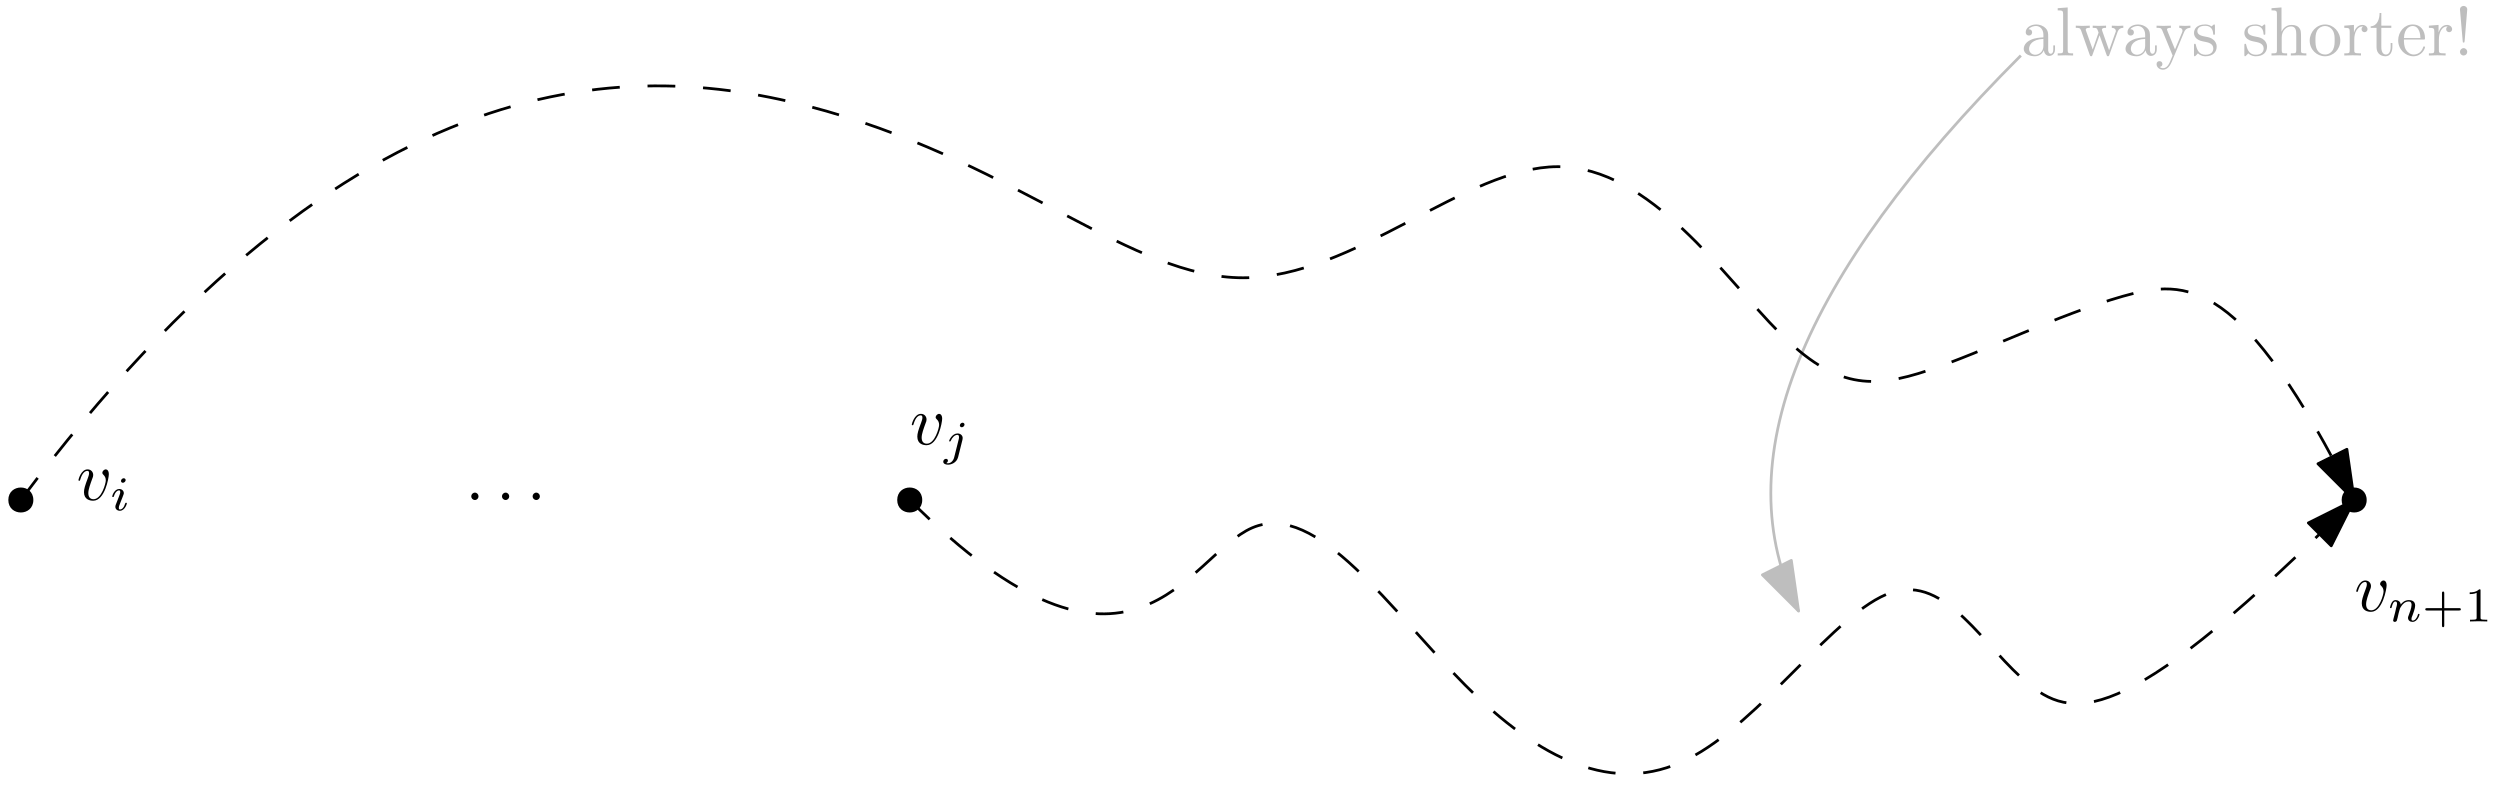
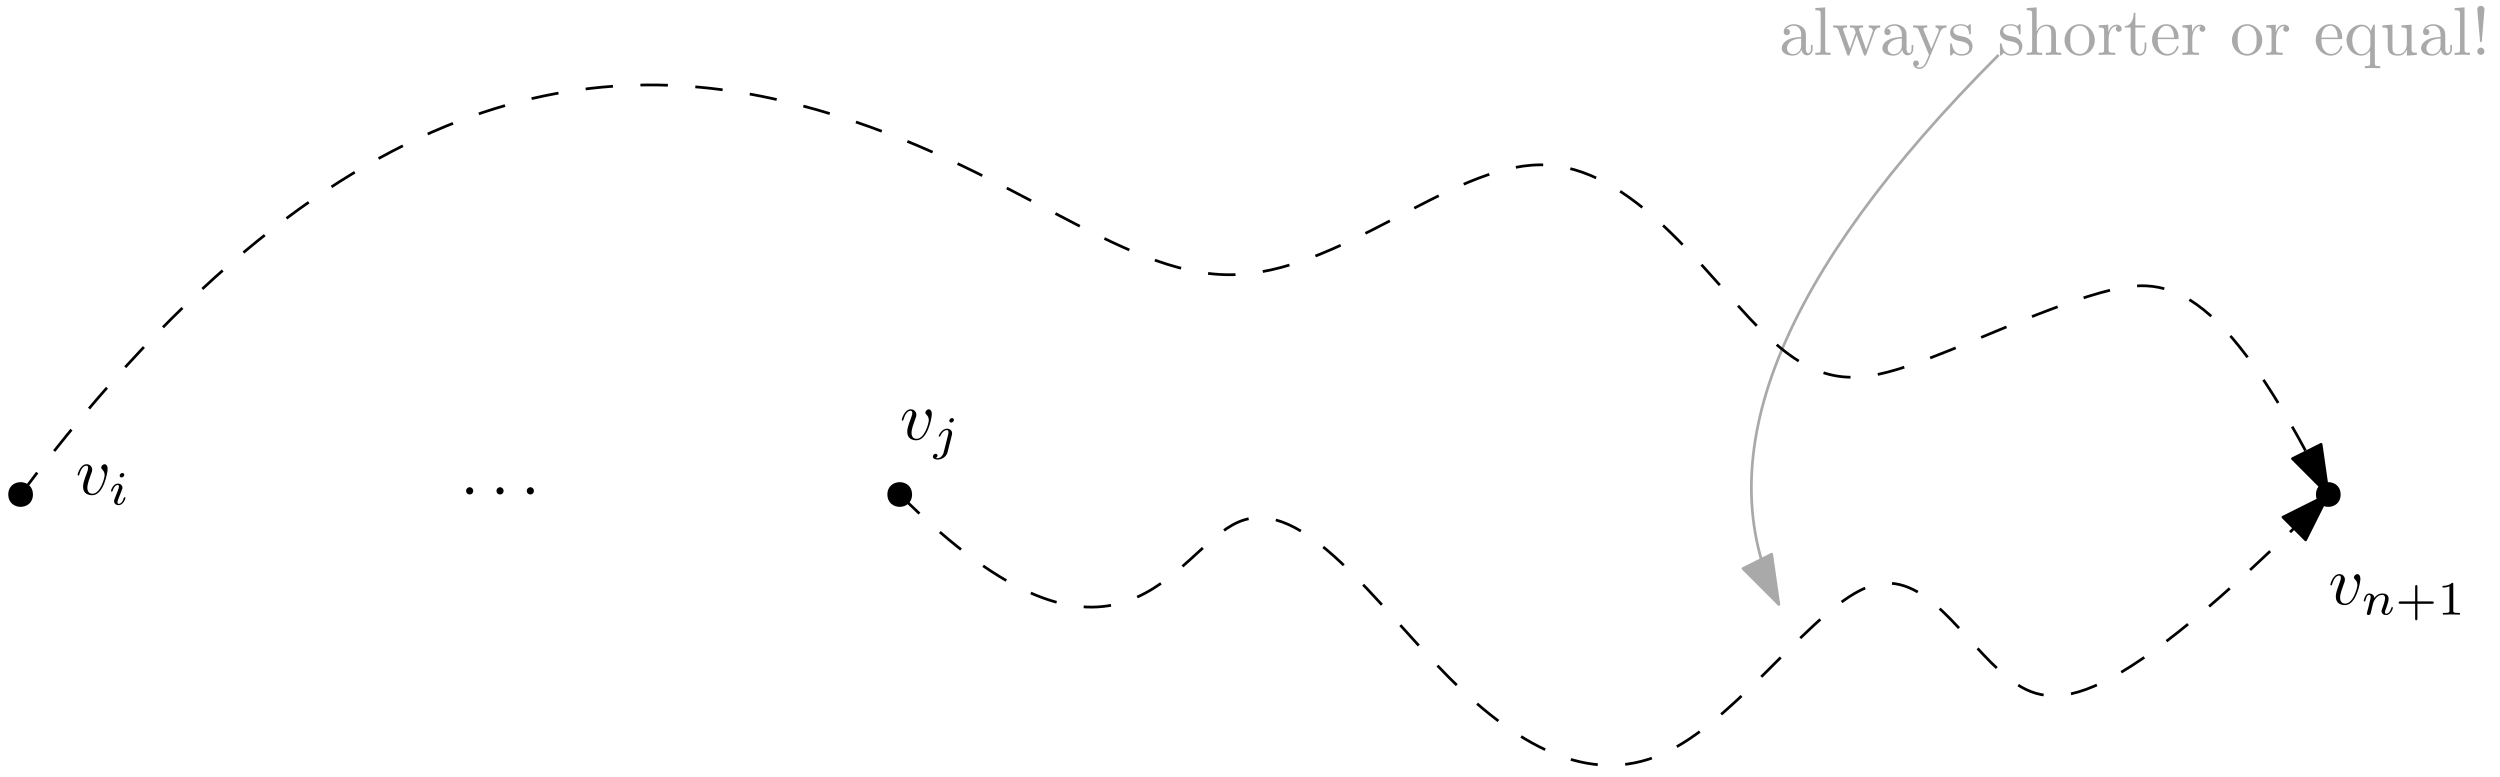
- <svg xmlns="http://www.w3.org/2000/svg" xmlns:xlink="http://www.w3.org/1999/xlink" width="360pt" height="113pt" viewBox="0 0 360 113" version="1.1">
+ <svg xmlns="http://www.w3.org/2000/svg" xmlns:xlink="http://www.w3.org/1999/xlink" width="364pt" height="113pt" viewBox="0 0 364 113" version="1.1">
  <defs>
    <g>
      <symbol overflow="visible" id="glyph0-0">
        <path style="stroke:none;" d="" />
      </symbol>
      <symbol overflow="visible" id="glyph0-1">
        <path style="stroke:none;" d="M 4.672 -3.703 C 4.672 -4.25 4.406 -4.406 4.234 -4.406 C 3.984 -4.406 3.734 -4.141 3.734 -3.922 C 3.734 -3.797 3.781 -3.734 3.891 -3.625 C 4.109 -3.422 4.234 -3.172 4.234 -2.812 C 4.234 -2.391 3.625 -0.109 2.469 -0.109 C 1.953 -0.109 1.719 -0.453 1.719 -0.984 C 1.719 -1.531 2 -2.266 2.297 -3.094 C 2.375 -3.266 2.422 -3.406 2.422 -3.594 C 2.422 -4.031 2.109 -4.406 1.609 -4.406 C 0.672 -4.406 0.297 -2.953 0.297 -2.875 C 0.297 -2.766 0.391 -2.766 0.406 -2.766 C 0.516 -2.766 0.516 -2.797 0.562 -2.953 C 0.859 -3.953 1.281 -4.188 1.578 -4.188 C 1.656 -4.188 1.828 -4.188 1.828 -3.875 C 1.828 -3.625 1.719 -3.344 1.656 -3.172 C 1.219 -2.016 1.094 -1.562 1.094 -1.125 C 1.094 -0.047 1.969 0.109 2.422 0.109 C 4.094 0.109 4.672 -3.188 4.672 -3.703 Z M 4.672 -3.703 " />
      </symbol>
      <symbol overflow="visible" id="glyph1-0">
        <path style="stroke:none;" d="" />
      </symbol>
      <symbol overflow="visible" id="glyph1-1">
        <path style="stroke:none;" d="M 2.266 -4.359 C 2.266 -4.469 2.172 -4.625 1.984 -4.625 C 1.797 -4.625 1.594 -4.438 1.594 -4.234 C 1.594 -4.125 1.672 -3.969 1.875 -3.969 C 2.062 -3.969 2.266 -4.172 2.266 -4.359 Z M 0.844 -0.812 C 0.812 -0.719 0.781 -0.641 0.781 -0.516 C 0.781 -0.188 1.047 0.062 1.438 0.062 C 2.125 0.062 2.438 -0.891 2.438 -1 C 2.438 -1.094 2.344 -1.094 2.328 -1.094 C 2.234 -1.094 2.219 -1.047 2.188 -0.969 C 2.031 -0.406 1.734 -0.125 1.453 -0.125 C 1.312 -0.125 1.281 -0.219 1.281 -0.375 C 1.281 -0.531 1.328 -0.656 1.391 -0.812 C 1.469 -1 1.547 -1.188 1.609 -1.375 C 1.672 -1.547 1.938 -2.172 1.953 -2.266 C 1.984 -2.328 2 -2.406 2 -2.484 C 2 -2.812 1.719 -3.078 1.344 -3.078 C 0.641 -3.078 0.328 -2.125 0.328 -2 C 0.328 -1.922 0.422 -1.922 0.453 -1.922 C 0.547 -1.922 0.547 -1.953 0.578 -2.031 C 0.75 -2.625 1.062 -2.875 1.312 -2.875 C 1.422 -2.875 1.484 -2.828 1.484 -2.641 C 1.484 -2.469 1.453 -2.375 1.281 -1.938 Z M 0.844 -0.812 " />
      </symbol>
      <symbol overflow="visible" id="glyph1-2">
        <path style="stroke:none;" d="M 3.062 -4.359 C 3.062 -4.469 2.969 -4.625 2.781 -4.625 C 2.578 -4.625 2.391 -4.422 2.391 -4.234 C 2.391 -4.125 2.469 -3.969 2.672 -3.969 C 2.859 -3.969 3.062 -4.156 3.062 -4.359 Z M 1.578 0.344 C 1.469 0.828 1.094 1.219 0.688 1.219 C 0.594 1.219 0.516 1.219 0.438 1.188 C 0.609 1.094 0.672 0.938 0.672 0.828 C 0.672 0.656 0.531 0.578 0.391 0.578 C 0.188 0.578 0 0.766 0 0.984 C 0 1.25 0.266 1.422 0.688 1.422 C 1.109 1.422 1.922 1.172 2.141 0.328 L 2.766 -2.172 C 2.781 -2.25 2.797 -2.312 2.797 -2.422 C 2.797 -2.797 2.469 -3.078 2.062 -3.078 C 1.281 -3.078 0.844 -2.109 0.844 -2 C 0.844 -1.922 0.938 -1.922 0.953 -1.922 C 1.031 -1.922 1.047 -1.938 1.094 -2.047 C 1.266 -2.453 1.625 -2.875 2.031 -2.875 C 2.203 -2.875 2.266 -2.766 2.266 -2.531 C 2.266 -2.453 2.266 -2.359 2.25 -2.328 Z M 1.578 0.344 " />
      </symbol>
      <symbol overflow="visible" id="glyph1-3">
        <path style="stroke:none;" d="M 0.844 -0.438 C 0.828 -0.344 0.781 -0.172 0.781 -0.156 C 0.781 0 0.906 0.062 1.016 0.062 C 1.141 0.062 1.25 -0.016 1.297 -0.078 C 1.328 -0.141 1.375 -0.375 1.422 -0.516 C 1.453 -0.641 1.531 -0.969 1.562 -1.141 C 1.609 -1.297 1.656 -1.453 1.688 -1.609 C 1.766 -1.891 1.781 -1.953 1.984 -2.234 C 2.172 -2.516 2.5 -2.875 3.031 -2.875 C 3.422 -2.875 3.438 -2.516 3.438 -2.391 C 3.438 -1.969 3.141 -1.203 3.031 -0.906 C 2.953 -0.703 2.922 -0.641 2.922 -0.531 C 2.922 -0.156 3.219 0.062 3.578 0.062 C 4.281 0.062 4.578 -0.891 4.578 -1 C 4.578 -1.094 4.5 -1.094 4.469 -1.094 C 4.375 -1.094 4.375 -1.047 4.344 -0.969 C 4.188 -0.406 3.875 -0.125 3.609 -0.125 C 3.453 -0.125 3.422 -0.219 3.422 -0.375 C 3.422 -0.531 3.469 -0.625 3.594 -0.938 C 3.672 -1.156 3.953 -1.891 3.953 -2.281 C 3.953 -2.953 3.422 -3.078 3.047 -3.078 C 2.469 -3.078 2.078 -2.719 1.875 -2.438 C 1.828 -2.922 1.422 -3.078 1.125 -3.078 C 0.828 -3.078 0.672 -2.859 0.578 -2.703 C 0.422 -2.438 0.328 -2.047 0.328 -2 C 0.328 -1.922 0.422 -1.922 0.453 -1.922 C 0.547 -1.922 0.547 -1.938 0.594 -2.125 C 0.703 -2.531 0.844 -2.875 1.109 -2.875 C 1.297 -2.875 1.344 -2.719 1.344 -2.531 C 1.344 -2.406 1.281 -2.141 1.219 -1.953 C 1.172 -1.766 1.109 -1.484 1.078 -1.328 Z M 0.844 -0.438 " />
      </symbol>
      <symbol overflow="visible" id="glyph2-0">
        <path style="stroke:none;" d="" />
      </symbol>
      <symbol overflow="visible" id="glyph2-1">
        <path style="stroke:none;" d="M 4.672 -3.703 C 4.672 -4.25 4.406 -4.406 4.234 -4.406 C 3.984 -4.406 3.734 -4.141 3.734 -3.922 C 3.734 -3.797 3.781 -3.734 3.891 -3.625 C 4.109 -3.422 4.234 -3.172 4.234 -2.812 C 4.234 -2.391 3.625 -0.109 2.469 -0.109 C 1.953 -0.109 1.719 -0.453 1.719 -0.984 C 1.719 -1.531 2 -2.266 2.297 -3.094 C 2.375 -3.266 2.422 -3.406 2.422 -3.594 C 2.422 -4.031 2.109 -4.406 1.609 -4.406 C 0.672 -4.406 0.297 -2.953 0.297 -2.875 C 0.297 -2.766 0.391 -2.766 0.406 -2.766 C 0.516 -2.766 0.516 -2.797 0.562 -2.953 C 0.859 -3.953 1.281 -4.188 1.578 -4.188 C 1.656 -4.188 1.828 -4.188 1.828 -3.875 C 1.828 -3.625 1.719 -3.344 1.656 -3.172 C 1.219 -2.016 1.094 -1.562 1.094 -1.125 C 1.094 -0.047 1.969 0.109 2.422 0.109 C 4.094 0.109 4.672 -3.188 4.672 -3.703 Z M 4.672 -3.703 " />
      </symbol>
      <symbol overflow="visible" id="glyph3-0">
        <path style="stroke:none;" d="" />
      </symbol>
      <symbol overflow="visible" id="glyph3-1">
        <path style="stroke:none;" d="M 3.219 -1.578 L 5.359 -1.578 C 5.453 -1.578 5.609 -1.578 5.609 -1.734 C 5.609 -1.922 5.453 -1.922 5.359 -1.922 L 3.219 -1.922 L 3.219 -4.062 C 3.219 -4.141 3.219 -4.312 3.062 -4.312 C 2.891 -4.312 2.891 -4.156 2.891 -4.062 L 2.891 -1.922 L 0.75 -1.922 C 0.656 -1.922 0.484 -1.922 0.484 -1.75 C 0.484 -1.578 0.641 -1.578 0.75 -1.578 L 2.891 -1.578 L 2.891 0.562 C 2.891 0.656 2.891 0.828 3.047 0.828 C 3.219 0.828 3.219 0.656 3.219 0.562 Z M 3.219 -1.578 " />
      </symbol>
      <symbol overflow="visible" id="glyph3-2">
        <path style="stroke:none;" d="M 2.328 -4.438 C 2.328 -4.625 2.328 -4.625 2.125 -4.625 C 1.672 -4.188 1.047 -4.188 0.766 -4.188 L 0.766 -3.938 C 0.922 -3.938 1.391 -3.938 1.766 -4.125 L 1.766 -0.578 C 1.766 -0.344 1.766 -0.25 1.078 -0.25 L 0.812 -0.25 L 0.812 0 C 0.938 0 1.797 -0.031 2.047 -0.031 C 2.266 -0.031 3.141 0 3.297 0 L 3.297 -0.25 L 3.031 -0.25 C 2.328 -0.25 2.328 -0.344 2.328 -0.578 Z M 2.328 -4.438 " />
      </symbol>
      <symbol overflow="visible" id="glyph4-0">
        <path style="stroke:none;" d="" />
      </symbol>
      <symbol overflow="visible" id="glyph4-1">
        <path style="stroke:none;" d="M 1.906 -0.531 C 1.906 -0.812 1.672 -1.062 1.391 -1.062 C 1.094 -1.062 0.859 -0.812 0.859 -0.531 C 0.859 -0.234 1.094 0 1.391 0 C 1.672 0 1.906 -0.234 1.906 -0.531 Z M 1.906 -0.531 " />
      </symbol>
      <symbol overflow="visible" id="glyph5-0">
        <path style="stroke:none;" d="" />
      </symbol>
      <symbol overflow="visible" id="glyph5-1">
        <path style="stroke:none;" d="M 3.312 -0.75 C 3.359 -0.359 3.625 0.062 4.094 0.062 C 4.312 0.062 4.922 -0.078 4.922 -0.891 L 4.922 -1.453 L 4.672 -1.453 L 4.672 -0.891 C 4.672 -0.312 4.422 -0.25 4.312 -0.25 C 3.984 -0.25 3.938 -0.703 3.938 -0.75 L 3.938 -2.734 C 3.938 -3.156 3.938 -3.547 3.578 -3.922 C 3.188 -4.312 2.688 -4.469 2.219 -4.469 C 1.391 -4.469 0.703 -4 0.703 -3.344 C 0.703 -3.047 0.906 -2.875 1.172 -2.875 C 1.453 -2.875 1.625 -3.078 1.625 -3.328 C 1.625 -3.453 1.578 -3.781 1.109 -3.781 C 1.391 -4.141 1.875 -4.25 2.188 -4.25 C 2.688 -4.25 3.25 -3.859 3.25 -2.969 L 3.25 -2.609 C 2.734 -2.578 2.047 -2.547 1.422 -2.25 C 0.672 -1.906 0.422 -1.391 0.422 -0.953 C 0.422 -0.141 1.391 0.109 2.016 0.109 C 2.672 0.109 3.125 -0.297 3.312 -0.75 Z M 3.25 -2.391 L 3.25 -1.391 C 3.25 -0.453 2.531 -0.109 2.078 -0.109 C 1.594 -0.109 1.188 -0.453 1.188 -0.953 C 1.188 -1.5 1.609 -2.328 3.25 -2.391 Z M 3.25 -2.391 " />
      </symbol>
      <symbol overflow="visible" id="glyph5-2">
        <path style="stroke:none;" d="M 1.766 -6.922 L 0.328 -6.812 L 0.328 -6.5 C 1.031 -6.5 1.109 -6.438 1.109 -5.938 L 1.109 -0.75 C 1.109 -0.312 1 -0.312 0.328 -0.312 L 0.328 0 C 0.656 -0.016 1.188 -0.031 1.438 -0.031 C 1.688 -0.031 2.172 -0.016 2.547 0 L 2.547 -0.312 C 1.875 -0.312 1.766 -0.312 1.766 -0.75 Z M 1.766 -6.922 " />
      </symbol>
      <symbol overflow="visible" id="glyph5-3">
        <path style="stroke:none;" d="M 6.172 -3.344 C 6.344 -3.844 6.656 -3.984 7.016 -3.984 L 7.016 -4.297 C 6.781 -4.281 6.5 -4.266 6.281 -4.266 C 5.984 -4.266 5.547 -4.281 5.359 -4.297 L 5.359 -3.984 C 5.719 -3.984 5.938 -3.797 5.938 -3.516 C 5.938 -3.453 5.938 -3.422 5.875 -3.297 L 4.969 -0.75 L 3.984 -3.531 C 3.953 -3.656 3.938 -3.672 3.938 -3.719 C 3.938 -3.984 4.328 -3.984 4.531 -3.984 L 4.531 -4.297 C 4.234 -4.281 3.734 -4.266 3.484 -4.266 C 3.188 -4.266 2.906 -4.281 2.609 -4.297 L 2.609 -3.984 C 2.969 -3.984 3.125 -3.969 3.234 -3.844 C 3.281 -3.781 3.391 -3.484 3.453 -3.297 L 2.609 -0.875 L 1.656 -3.531 C 1.609 -3.656 1.609 -3.672 1.609 -3.719 C 1.609 -3.984 2 -3.984 2.188 -3.984 L 2.188 -4.297 C 1.891 -4.281 1.328 -4.266 1.109 -4.266 C 1.062 -4.266 0.531 -4.281 0.172 -4.297 L 0.172 -3.984 C 0.672 -3.984 0.797 -3.953 0.922 -3.641 L 2.172 -0.109 C 2.219 0.031 2.25 0.109 2.375 0.109 C 2.516 0.109 2.531 0.047 2.578 -0.094 L 3.594 -2.906 L 4.609 -0.078 C 4.641 0.031 4.672 0.109 4.812 0.109 C 4.938 0.109 4.969 0.016 5 -0.078 Z M 6.172 -3.344 " />
      </symbol>
      <symbol overflow="visible" id="glyph5-4">
        <path style="stroke:none;" d="M 4.141 -3.344 C 4.391 -3.984 4.906 -3.984 5.062 -3.984 L 5.062 -4.297 C 4.828 -4.281 4.547 -4.266 4.312 -4.266 C 4.141 -4.266 3.672 -4.281 3.453 -4.297 L 3.453 -3.984 C 3.766 -3.984 3.922 -3.812 3.922 -3.562 C 3.922 -3.453 3.906 -3.438 3.859 -3.312 L 2.844 -0.875 L 1.75 -3.547 C 1.703 -3.656 1.688 -3.688 1.688 -3.734 C 1.688 -3.984 2.047 -3.984 2.25 -3.984 L 2.25 -4.297 C 1.984 -4.281 1.328 -4.266 1.156 -4.266 C 0.891 -4.266 0.484 -4.281 0.188 -4.297 L 0.188 -3.984 C 0.672 -3.984 0.859 -3.984 1 -3.641 L 2.5 0 C 2.438 0.125 2.297 0.453 2.25 0.594 C 2.031 1.141 1.75 1.828 1.109 1.828 C 1.062 1.828 0.828 1.828 0.641 1.641 C 0.953 1.609 1.031 1.391 1.031 1.219 C 1.031 0.969 0.844 0.812 0.609 0.812 C 0.406 0.812 0.188 0.938 0.188 1.234 C 0.188 1.688 0.609 2.047 1.109 2.047 C 1.734 2.047 2.141 1.469 2.375 0.906 Z M 4.141 -3.344 " />
      </symbol>
      <symbol overflow="visible" id="glyph5-5">
        <path style="stroke:none;" d="M 2.078 -1.938 C 2.297 -1.891 3.109 -1.734 3.109 -1.016 C 3.109 -0.516 2.766 -0.109 1.984 -0.109 C 1.141 -0.109 0.781 -0.672 0.594 -1.531 C 0.562 -1.656 0.562 -1.688 0.453 -1.688 C 0.328 -1.688 0.328 -1.625 0.328 -1.453 L 0.328 -0.125 C 0.328 0.047 0.328 0.109 0.438 0.109 C 0.484 0.109 0.5 0.094 0.688 -0.094 C 0.703 -0.109 0.703 -0.125 0.891 -0.312 C 1.328 0.094 1.781 0.109 1.984 0.109 C 3.125 0.109 3.594 -0.562 3.594 -1.281 C 3.594 -1.797 3.297 -2.109 3.172 -2.219 C 2.844 -2.547 2.453 -2.625 2.031 -2.703 C 1.469 -2.812 0.812 -2.938 0.812 -3.516 C 0.812 -3.875 1.062 -4.281 1.922 -4.281 C 3.016 -4.281 3.078 -3.375 3.094 -3.078 C 3.094 -2.984 3.188 -2.984 3.203 -2.984 C 3.344 -2.984 3.344 -3.031 3.344 -3.219 L 3.344 -4.234 C 3.344 -4.391 3.344 -4.469 3.234 -4.469 C 3.188 -4.469 3.156 -4.469 3.031 -4.344 C 3 -4.312 2.906 -4.219 2.859 -4.188 C 2.484 -4.469 2.078 -4.469 1.922 -4.469 C 0.703 -4.469 0.328 -3.797 0.328 -3.234 C 0.328 -2.891 0.484 -2.609 0.75 -2.391 C 1.078 -2.141 1.359 -2.078 2.078 -1.938 Z M 2.078 -1.938 " />
      </symbol>
      <symbol overflow="visible" id="glyph5-6">
        <path style="stroke:none;" d="M 1.094 -0.75 C 1.094 -0.312 0.984 -0.312 0.312 -0.312 L 0.312 0 C 0.672 -0.016 1.172 -0.031 1.453 -0.031 C 1.703 -0.031 2.219 -0.016 2.562 0 L 2.562 -0.312 C 1.891 -0.312 1.781 -0.312 1.781 -0.75 L 1.781 -2.594 C 1.781 -3.625 2.5 -4.188 3.125 -4.188 C 3.766 -4.188 3.875 -3.656 3.875 -3.078 L 3.875 -0.75 C 3.875 -0.312 3.766 -0.312 3.094 -0.312 L 3.094 0 C 3.438 -0.016 3.953 -0.031 4.219 -0.031 C 4.469 -0.031 5 -0.016 5.328 0 L 5.328 -0.312 C 4.812 -0.312 4.562 -0.312 4.562 -0.609 L 4.562 -2.516 C 4.562 -3.375 4.562 -3.672 4.25 -4.031 C 4.109 -4.203 3.781 -4.406 3.203 -4.406 C 2.359 -4.406 1.922 -3.812 1.75 -3.422 L 1.75 -6.922 L 0.312 -6.812 L 0.312 -6.5 C 1.016 -6.5 1.094 -6.438 1.094 -5.938 Z M 1.094 -0.75 " />
      </symbol>
      <symbol overflow="visible" id="glyph5-7">
        <path style="stroke:none;" d="M 4.688 -2.141 C 4.688 -3.406 3.703 -4.469 2.5 -4.469 C 1.25 -4.469 0.281 -3.375 0.281 -2.141 C 0.281 -0.844 1.312 0.109 2.484 0.109 C 3.688 0.109 4.688 -0.875 4.688 -2.141 Z M 2.5 -0.141 C 2.062 -0.141 1.625 -0.344 1.359 -0.812 C 1.109 -1.25 1.109 -1.859 1.109 -2.219 C 1.109 -2.609 1.109 -3.141 1.344 -3.578 C 1.609 -4.031 2.078 -4.25 2.484 -4.25 C 2.922 -4.25 3.344 -4.031 3.609 -3.594 C 3.875 -3.172 3.875 -2.594 3.875 -2.219 C 3.875 -1.859 3.875 -1.312 3.656 -0.875 C 3.422 -0.422 2.984 -0.141 2.5 -0.141 Z M 2.5 -0.141 " />
      </symbol>
      <symbol overflow="visible" id="glyph5-8">
        <path style="stroke:none;" d="M 1.672 -3.312 L 1.672 -4.406 L 0.281 -4.297 L 0.281 -3.984 C 0.984 -3.984 1.062 -3.922 1.062 -3.422 L 1.062 -0.75 C 1.062 -0.312 0.953 -0.312 0.281 -0.312 L 0.281 0 C 0.672 -0.016 1.141 -0.031 1.422 -0.031 C 1.812 -0.031 2.281 -0.031 2.688 0 L 2.688 -0.312 L 2.469 -0.312 C 1.734 -0.312 1.719 -0.422 1.719 -0.781 L 1.719 -2.312 C 1.719 -3.297 2.141 -4.188 2.891 -4.188 C 2.953 -4.188 2.984 -4.188 3 -4.172 C 2.969 -4.172 2.766 -4.047 2.766 -3.781 C 2.766 -3.516 2.984 -3.359 3.203 -3.359 C 3.375 -3.359 3.625 -3.484 3.625 -3.797 C 3.625 -4.109 3.312 -4.406 2.891 -4.406 C 2.156 -4.406 1.797 -3.734 1.672 -3.312 Z M 1.672 -3.312 " />
      </symbol>
      <symbol overflow="visible" id="glyph5-9">
        <path style="stroke:none;" d="M 1.719 -3.984 L 3.156 -3.984 L 3.156 -4.297 L 1.719 -4.297 L 1.719 -6.125 L 1.469 -6.125 C 1.469 -5.312 1.172 -4.25 0.188 -4.203 L 0.188 -3.984 L 1.031 -3.984 L 1.031 -1.234 C 1.031 -0.016 1.969 0.109 2.328 0.109 C 3.031 0.109 3.312 -0.594 3.312 -1.234 L 3.312 -1.797 L 3.062 -1.797 L 3.062 -1.25 C 3.062 -0.516 2.766 -0.141 2.391 -0.141 C 1.719 -0.141 1.719 -1.047 1.719 -1.219 Z M 1.719 -3.984 " />
      </symbol>
      <symbol overflow="visible" id="glyph5-10">
        <path style="stroke:none;" d="M 1.109 -2.516 C 1.172 -4 2.016 -4.25 2.359 -4.25 C 3.375 -4.25 3.484 -2.906 3.484 -2.516 Z M 1.109 -2.297 L 3.891 -2.297 C 4.109 -2.297 4.141 -2.297 4.141 -2.516 C 4.141 -3.5 3.594 -4.469 2.359 -4.469 C 1.203 -4.469 0.281 -3.438 0.281 -2.188 C 0.281 -0.859 1.328 0.109 2.469 0.109 C 3.688 0.109 4.141 -1 4.141 -1.188 C 4.141 -1.281 4.062 -1.312 4 -1.312 C 3.922 -1.312 3.891 -1.25 3.875 -1.172 C 3.531 -0.141 2.625 -0.141 2.531 -0.141 C 2.031 -0.141 1.641 -0.438 1.406 -0.812 C 1.109 -1.281 1.109 -1.938 1.109 -2.297 Z M 1.109 -2.297 " />
      </symbol>
      <symbol overflow="visible" id="glyph5-11">
+         <path style="stroke:none;" d="M 3.781 -0.609 L 3.781 1.172 C 3.781 1.625 3.672 1.625 3.016 1.625 L 3.016 1.938 C 3.344 1.922 3.875 1.906 4.125 1.906 C 4.391 1.906 4.906 1.922 5.25 1.938 L 5.25 1.625 C 4.578 1.625 4.469 1.625 4.469 1.172 L 4.469 -4.406 L 4.25 -4.406 L 3.875 -3.5 C 3.75 -3.781 3.344 -4.406 2.547 -4.406 C 1.391 -4.406 0.344 -3.438 0.344 -2.141 C 0.344 -0.891 1.312 0.109 2.469 0.109 C 3.156 0.109 3.562 -0.312 3.781 -0.609 Z M 3.812 -2.766 L 3.812 -1.359 C 3.812 -1.031 3.641 -0.75 3.422 -0.516 C 3.297 -0.375 2.969 -0.109 2.5 -0.109 C 1.781 -0.109 1.172 -1 1.172 -2.141 C 1.172 -3.328 1.859 -4.156 2.609 -4.156 C 3.406 -4.156 3.812 -3.297 3.812 -2.766 Z M 3.812 -2.766 " />
+       </symbol>
+       <symbol overflow="visible" id="glyph5-12">
+         <path style="stroke:none;" d="M 3.891 -0.781 L 3.891 0.109 L 5.328 0 L 5.328 -0.312 C 4.641 -0.312 4.562 -0.375 4.562 -0.875 L 4.562 -4.406 L 3.094 -4.297 L 3.094 -3.984 C 3.781 -3.984 3.875 -3.922 3.875 -3.422 L 3.875 -1.656 C 3.875 -0.781 3.391 -0.109 2.656 -0.109 C 1.828 -0.109 1.781 -0.578 1.781 -1.094 L 1.781 -4.406 L 0.312 -4.297 L 0.312 -3.984 C 1.094 -3.984 1.094 -3.953 1.094 -3.078 L 1.094 -1.578 C 1.094 -0.797 1.094 0.109 2.609 0.109 C 3.172 0.109 3.609 -0.172 3.891 -0.781 Z M 3.891 -0.781 " />
+       </symbol>
+       <symbol overflow="visible" id="glyph5-13">
        <path style="stroke:none;" d="M 1.531 -2.078 L 1.906 -6.625 C 1.906 -6.953 1.641 -7.141 1.391 -7.141 C 1.125 -7.141 0.859 -6.953 0.859 -6.625 L 1.25 -2.094 C 1.25 -1.938 1.266 -1.859 1.391 -1.859 C 1.484 -1.859 1.516 -1.906 1.531 -2.078 Z M 1.906 -0.531 C 1.906 -0.812 1.672 -1.062 1.391 -1.062 C 1.094 -1.062 0.859 -0.812 0.859 -0.531 C 0.859 -0.234 1.094 0 1.391 0 C 1.672 0 1.906 -0.234 1.906 -0.531 Z M 1.906 -0.531 " />
      </symbol>
    </g>
  </defs>
  <g id="surface1">
-     <path style="fill:none;stroke-width:0.4;stroke-linecap:butt;stroke-linejoin:round;stroke:rgb(74.5%,74.5%,74.5%);stroke-opacity:1;stroke-miterlimit:10;" d="M 416 704 C 384 672 373.332 645.332 384 624 " transform="matrix(1,0,0,-1,-125,712)" />
-     <path style="fill-rule:evenodd;fill:rgb(74.5%,74.5%,74.5%);fill-opacity:1;stroke-width:0.4;stroke-linecap:butt;stroke-linejoin:round;stroke:rgb(74.5%,74.5%,74.5%);stroke-opacity:1;stroke-miterlimit:10;" d="M 384 624 L 382.953 631.305 L 378.785 629.219 Z M 384 624 " transform="matrix(1,0,0,-1,-125,712)" />
+     <path style="fill:none;stroke-width:0.4;stroke-linecap:butt;stroke-linejoin:round;stroke:rgb(66.3%,66.3%,66.3%);stroke-opacity:1;stroke-miterlimit:10;" d="M 416 704 C 384 672 373.332 645.332 384 624 " transform="matrix(1,0,0,-1,-125,712)" />
+     <path style="fill-rule:evenodd;fill:rgb(66.3%,66.3%,66.3%);fill-opacity:1;stroke-width:0.4;stroke-linecap:butt;stroke-linejoin:round;stroke:rgb(66.3%,66.3%,66.3%);stroke-opacity:1;stroke-miterlimit:10;" d="M 384 624 L 382.953 631.305 L 378.785 629.219 Z M 384 624 " transform="matrix(1,0,0,-1,-125,712)" />
    <path style=" stroke:none;fill-rule:evenodd;fill:rgb(0%,0%,0%);fill-opacity:1;" d="M 4.801 72 C 4.801 69.602 1.199 69.602 1.199 72 C 1.199 74.398 4.801 74.398 4.801 72 Z M 4.801 72 " />
    <path style=" stroke:none;fill-rule:evenodd;fill:rgb(0%,0%,0%);fill-opacity:1;" d="M 132.801 72 C 132.801 69.602 129.199 69.602 129.199 72 C 129.199 74.398 132.801 74.398 132.801 72 Z M 132.801 72 " />
    <path style=" stroke:none;fill-rule:evenodd;fill:rgb(0%,0%,0%);fill-opacity:1;" d="M 340.801 72 C 340.801 69.602 337.199 69.602 337.199 72 C 337.199 74.398 340.801 74.398 340.801 72 Z M 340.801 72 " />
    <g style="fill:rgb(0%,0%,0%);fill-opacity:1;">
      <use xlink:href="#glyph0-1" x="11" y="71.996" />
    </g>
    <g style="fill:rgb(0%,0%,0%);fill-opacity:1;">
      <use xlink:href="#glyph1-1" x="15.829" y="73.49" />
    </g>
    <g style="fill:rgb(0%,0%,0%);fill-opacity:1;">
      <use xlink:href="#glyph0-1" x="131" y="64" />
    </g>
    <g style="fill:rgb(0%,0%,0%);fill-opacity:1;">
      <use xlink:href="#glyph1-2" x="135.829" y="65.494" />
    </g>
    <g style="fill:rgb(0%,0%,0%);fill-opacity:1;">
      <use xlink:href="#glyph2-1" x="339" y="87.995" />
    </g>
    <g style="fill:rgb(0%,0%,0%);fill-opacity:1;">
      <use xlink:href="#glyph1-3" x="343.829" y="89.49" />
    </g>
    <g style="fill:rgb(0%,0%,0%);fill-opacity:1;">
      <use xlink:href="#glyph3-1" x="348.754" y="89.49" />
      <use xlink:href="#glyph3-2" x="354.87" y="89.49" />
    </g>
    <path style="fill:none;stroke-width:0.4;stroke-linecap:butt;stroke-linejoin:round;stroke:rgb(0%,0%,0%);stroke-opacity:1;stroke-dasharray:4;stroke-miterlimit:10;" d="M 128 640 C 176 704 216 704 244 696 C 272 688 288 672 304 672 C 320 672 336 688 349.332 688 C 362.668 688 373.332 672 381.332 664 C 389.332 656 394.668 656 402.668 658.668 C 410.668 661.332 421.332 666.668 430.668 669.332 C 440 672 448 672 464 640 " transform="matrix(1,0,0,-1,-125,712)" />
    <path style="fill-rule:evenodd;fill:rgb(0%,0%,0%);fill-opacity:1;stroke-width:0.4;stroke-linecap:butt;stroke-linejoin:round;stroke:rgb(0%,0%,0%);stroke-opacity:1;stroke-miterlimit:10;" d="M 464 640 L 462.953 647.305 L 458.785 645.219 Z M 464 640 " transform="matrix(1,0,0,-1,-125,712)" />
    <g style="fill:rgb(0%,0%,0%);fill-opacity:1;">
      <use xlink:href="#glyph4-1" x="67" y="72" />
      <use xlink:href="#glyph4-1" x="71.423" y="72" />
      <use xlink:href="#glyph4-1" x="75.837" y="72" />
    </g>
    <path style="fill:none;stroke-width:0.4;stroke-linecap:butt;stroke-linejoin:round;stroke:rgb(0%,0%,0%);stroke-opacity:1;stroke-dasharray:4;stroke-miterlimit:10;" d="M 256 640 C 288 608 296 632 305.332 636 C 314.668 640 325.332 624 336 613.332 C 346.668 602.668 357.332 597.332 368 602.668 C 378.668 608 389.332 624 397.332 626.668 C 405.332 629.332 410.668 618.668 417.332 613.332 C 424 608 432 608 464 640 " transform="matrix(1,0,0,-1,-125,712)" />
    <path style="fill-rule:evenodd;fill:rgb(0%,0%,0%);fill-opacity:1;stroke-width:0.4;stroke-linecap:butt;stroke-linejoin:round;stroke:rgb(0%,0%,0%);stroke-opacity:1;stroke-miterlimit:10;" d="M 464 640 L 457.402 636.699 L 460.699 633.402 Z M 464 640 " transform="matrix(1,0,0,-1,-125,712)" />
    <path style="fill:none;stroke-width:0.4;stroke-linecap:butt;stroke-linejoin:round;stroke:rgb(82.7%,82.7%,82.7%);stroke-opacity:1;stroke-miterlimit:10;" d="M 384 624 L 384 624 " transform="matrix(1,0,0,-1,-125,712)" />
-     <g style="fill:rgb(74.5%,74.5%,74.5%);fill-opacity:1;">
-       <use xlink:href="#glyph5-1" x="291" y="7.993" />
-       <use xlink:href="#glyph5-2" x="295.981" y="7.993" />
-       <use xlink:href="#glyph5-3" x="298.741" y="7.993" />
-       <use xlink:href="#glyph5-1" x="305.655" y="7.993" />
-       <use xlink:href="#glyph5-4" x="310.357" y="7.993" />
-       <use xlink:href="#glyph5-5" x="315.608" y="7.993" />
-       <use xlink:href="#glyph5-5" x="322.86" y="7.993" />
-       <use xlink:href="#glyph5-6" x="326.786" y="7.993" />
-       <use xlink:href="#glyph5-7" x="332.315" y="7.993" />
-       <use xlink:href="#glyph5-8" x="337.296" y="7.993" />
-       <use xlink:href="#glyph5-9" x="341.192" y="7.993" />
-       <use xlink:href="#glyph5-10" x="345.057" y="7.993" />
-       <use xlink:href="#glyph5-8" x="349.48" y="7.993" />
-       <use xlink:href="#glyph5-11" x="353.376" y="7.993" />
+     <g style="fill:rgb(66.3%,66.3%,66.3%);fill-opacity:1;">
+       <use xlink:href="#glyph5-1" x="259" y="7.993" />
+       <use xlink:href="#glyph5-2" x="263.981" y="7.993" />
+       <use xlink:href="#glyph5-3" x="266.741" y="7.993" />
+       <use xlink:href="#glyph5-1" x="273.655" y="7.993" />
+       <use xlink:href="#glyph5-4" x="278.357" y="7.993" />
+       <use xlink:href="#glyph5-5" x="283.608" y="7.993" />
+       <use xlink:href="#glyph5-5" x="290.86" y="7.993" />
+       <use xlink:href="#glyph5-6" x="294.786" y="7.993" />
+       <use xlink:href="#glyph5-7" x="300.315" y="7.993" />
+       <use xlink:href="#glyph5-8" x="305.296" y="7.993" />
+       <use xlink:href="#glyph5-9" x="309.192" y="7.993" />
+       <use xlink:href="#glyph5-10" x="313.057" y="7.993" />
+       <use xlink:href="#glyph5-8" x="317.48" y="7.993" />
+       <use xlink:href="#glyph5-7" x="324.693" y="7.993" />
+       <use xlink:href="#glyph5-8" x="329.675" y="7.993" />
+       <use xlink:href="#glyph5-10" x="336.888" y="7.993" />
+       <use xlink:href="#glyph5-11" x="341.311" y="7.993" />
+       <use xlink:href="#glyph5-12" x="346.561" y="7.993" />
+       <use xlink:href="#glyph5-1" x="352.091" y="7.993" />
+       <use xlink:href="#glyph5-2" x="357.072" y="7.993" />
+       <use xlink:href="#glyph5-13" x="359.831" y="7.993" />
    </g>
  </g>
</svg>
